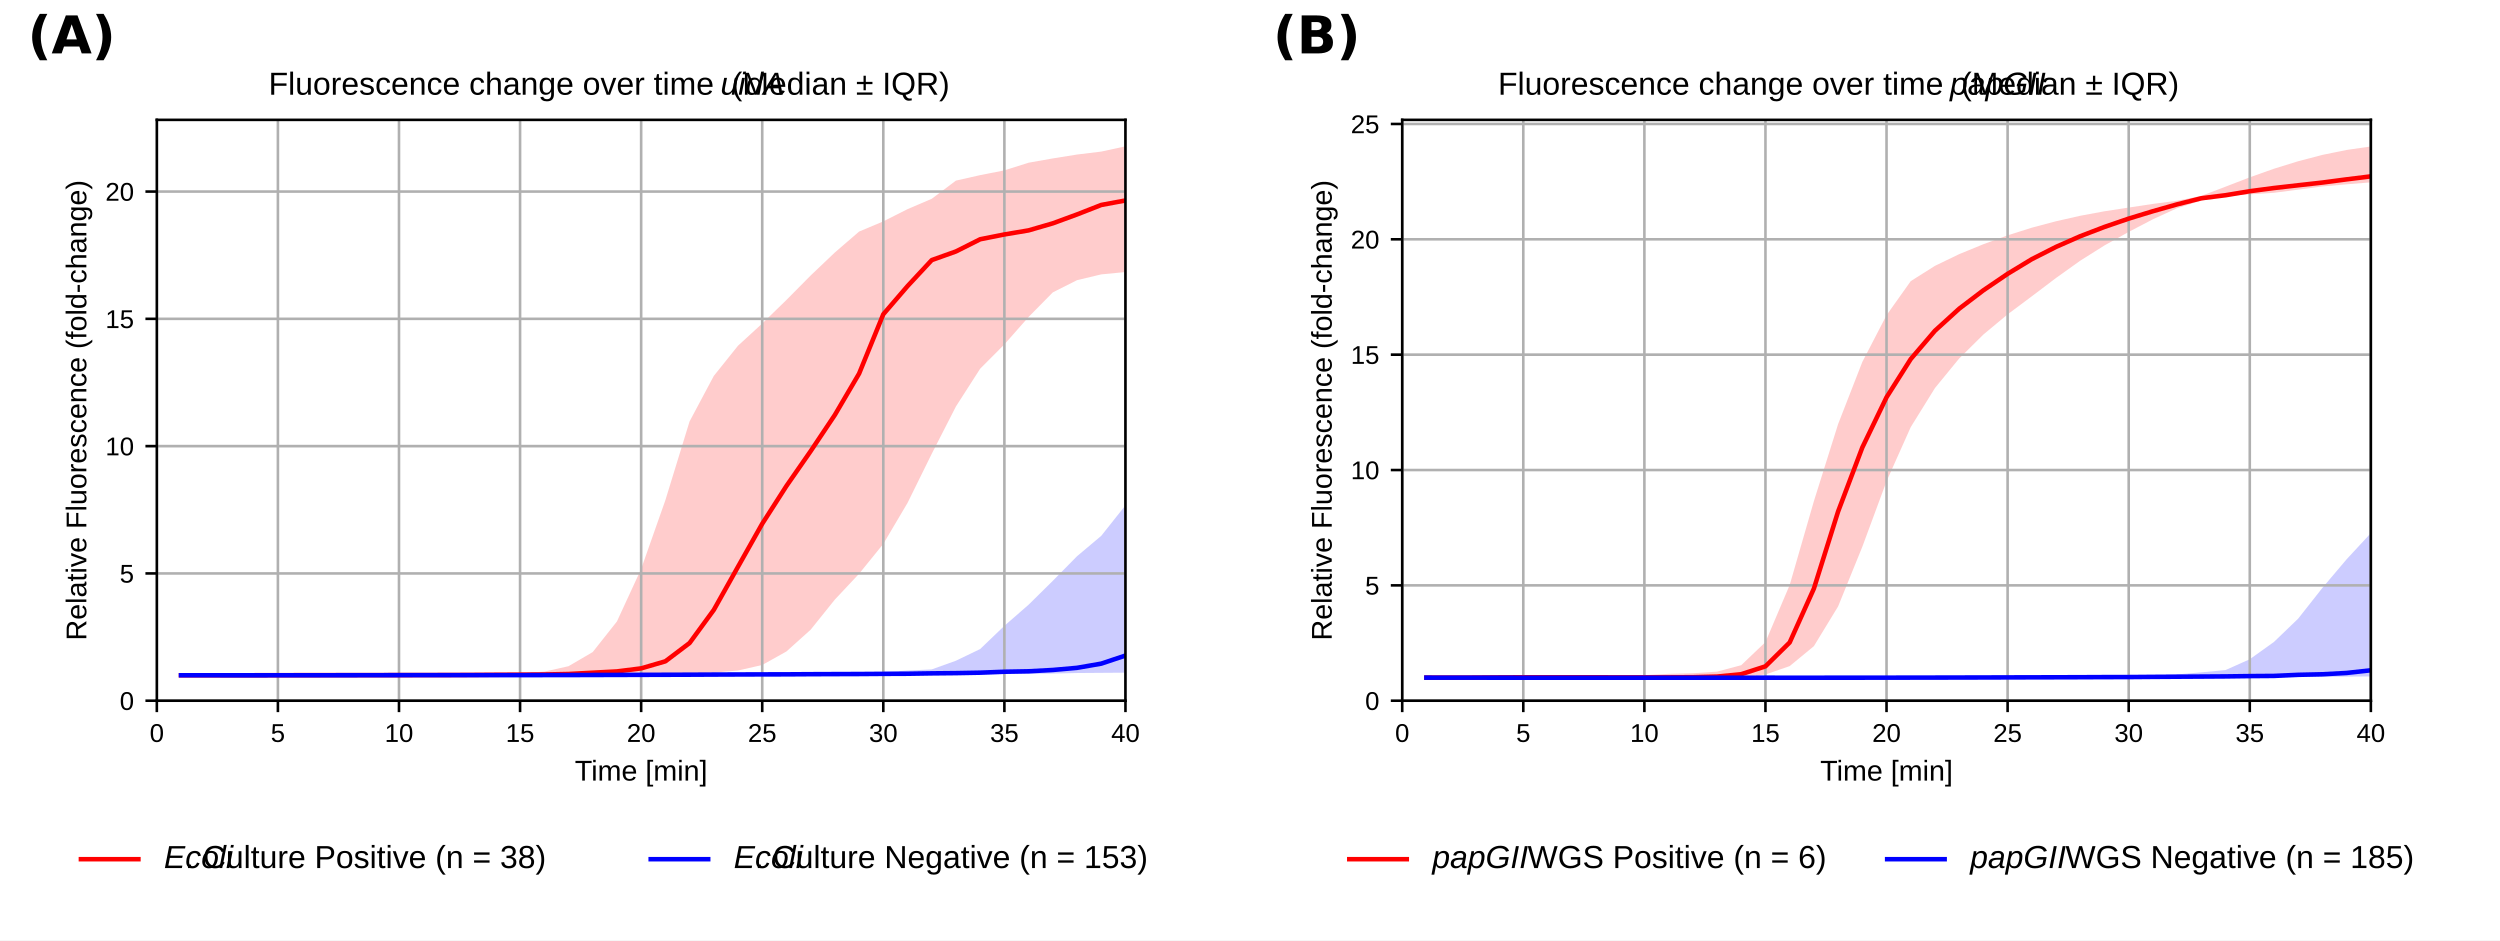
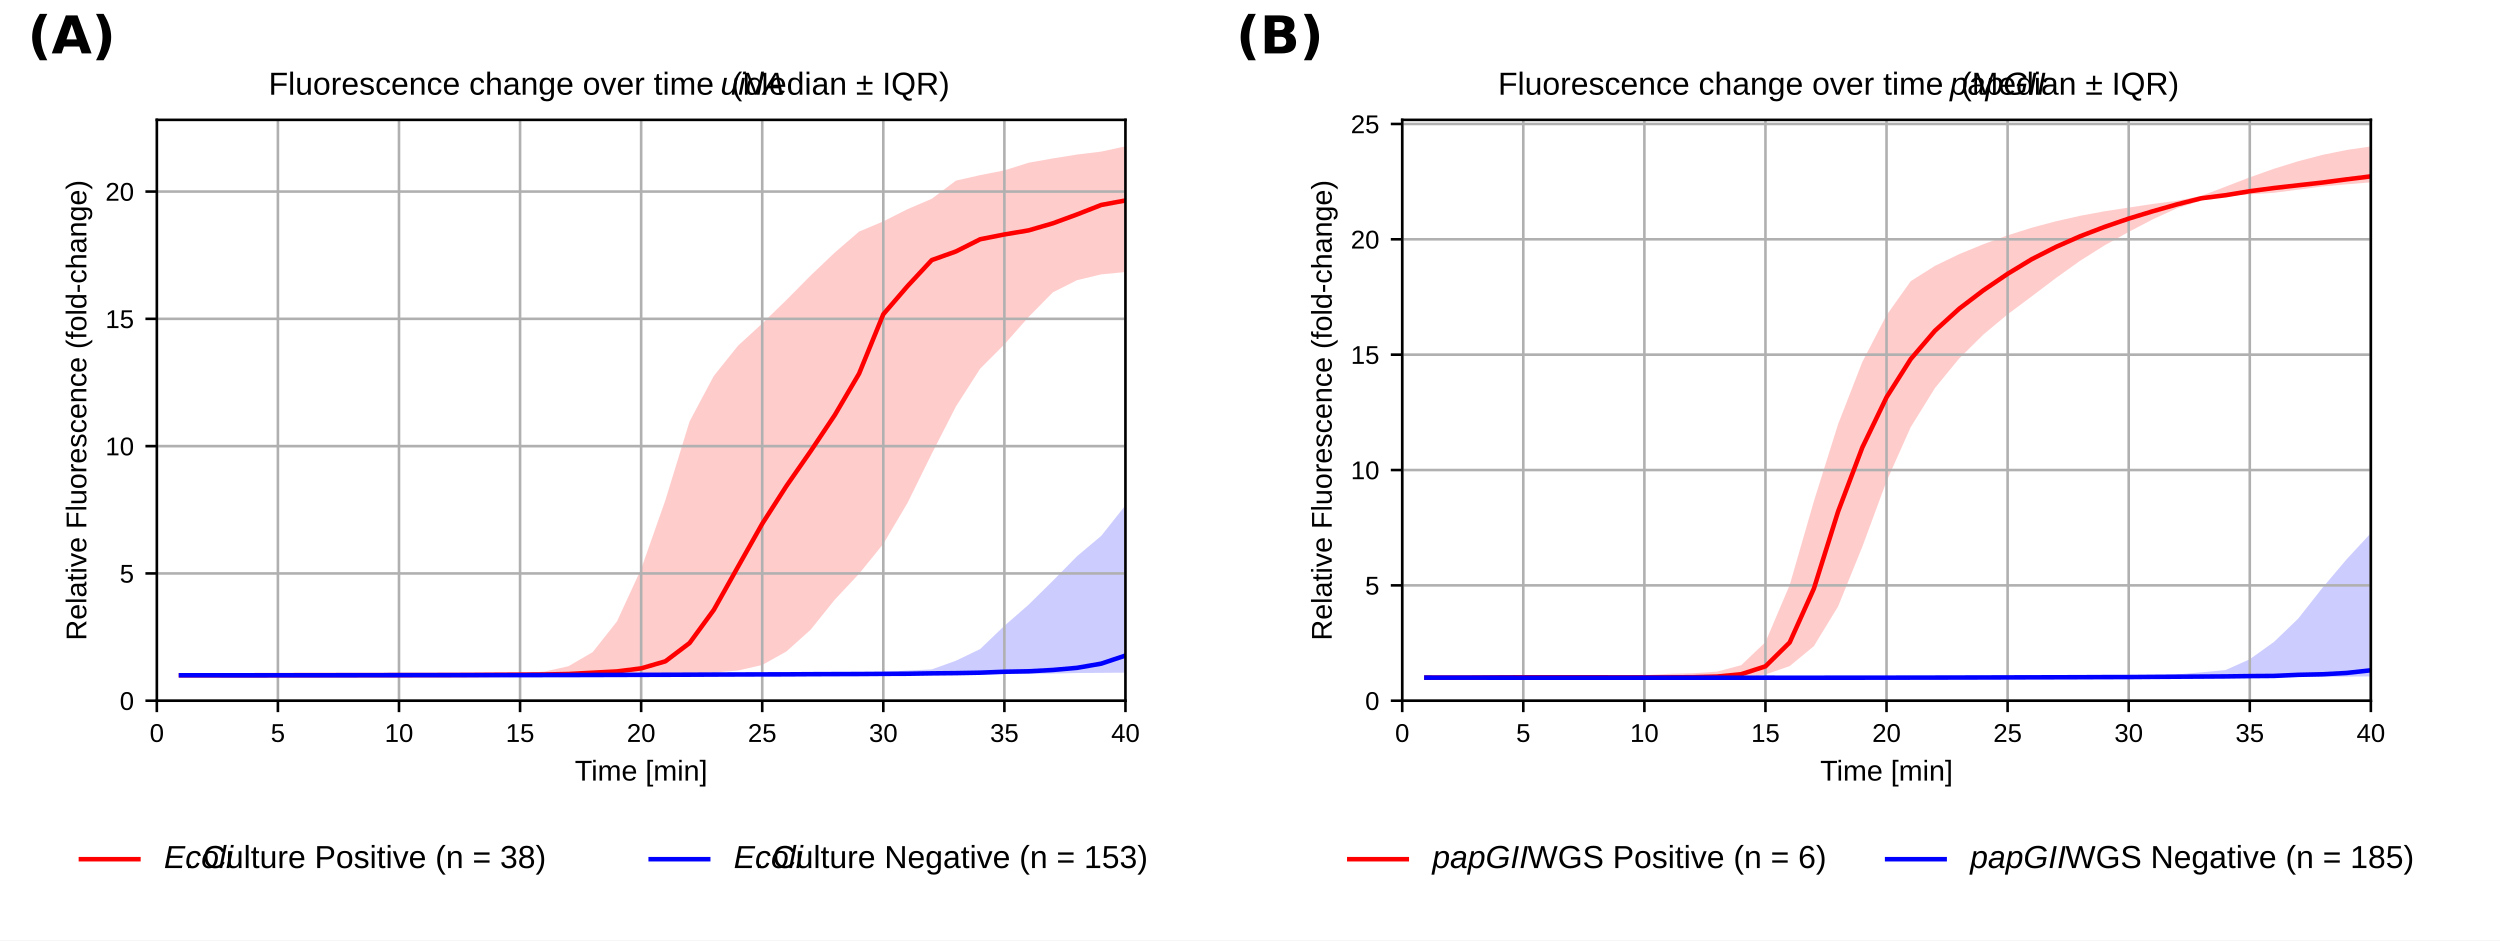
<svg xmlns="http://www.w3.org/2000/svg" xmlns:xlink="http://www.w3.org/1999/xlink" width="767.52pt" height="288.72pt" viewBox="0 0 767.52 288.72" version="1.1">
  <defs>
    <style type="text/css">*{stroke-linejoin: round; stroke-linecap: butt}</style>
  </defs>
  <g id="figure_1">
    <g id="patch_1">
      <path d="M 0 288.72  L 767.52 288.72  L 767.52 0  L 0 0  z " style="fill: #ffffff" />
    </g>
    <g id="axes_1">
      <g id="patch_2">
        <path d="M 48.147 215.125  L 345.526 215.125  L 345.526 36.798  L 48.147 36.798  z " style="fill: #ffffff" />
      </g>
      <g id="PolyCollection_1">
        <defs>
          <path id="m6e103a8ec8" d="M 55.581 -81.411  L 55.581 -81.411  L 63.016 -81.405  L 70.45 -81.391  L 77.885 -81.387  L 85.319 -81.385  L 92.754 -81.382  L 100.188 -81.364  L 107.623 -81.356  L 115.057 -81.352  L 122.492 -81.351  L 129.926 -81.35  L 137.361 -81.362  L 144.795 -81.37  L 152.23 -81.365  L 159.664 -81.387  L 167.098 -81.477  L 174.533 -81.604  L 181.967 -81.632  L 189.402 -81.673  L 196.836 -81.77  L 204.271 -81.827  L 211.705 -81.906  L 219.14 -82.217  L 226.574 -82.875  L 234.009 -84.563  L 241.443 -88.717  L 248.878 -95.402  L 256.312 -104.656  L 263.746 -112.572  L 271.181 -121.745  L 278.615 -134.313  L 286.05 -149.399  L 293.484 -163.94  L 300.919 -175.526  L 308.353 -182.987  L 315.788 -191.416  L 323.222 -198.96  L 330.657 -202.707  L 338.091 -204.482  L 345.526 -205.2  L 345.526 -243.797  L 345.526 -243.797  L 338.091 -242.183  L 330.657 -241.278  L 323.222 -240.085  L 315.788 -238.768  L 308.353 -236.42  L 300.919 -234.954  L 293.484 -233.275  L 286.05 -227.691  L 278.615 -224.507  L 271.181 -220.758  L 263.746 -217.626  L 256.312 -211.214  L 248.878 -204.143  L 241.443 -196.633  L 234.009 -189.405  L 226.574 -182.587  L 219.14 -173.305  L 211.705 -159.336  L 204.271 -135.144  L 196.836 -114.042  L 189.402 -97.927  L 181.967 -88.53  L 174.533 -84.188  L 167.098 -82.529  L 159.664 -81.98  L 152.23 -81.771  L 144.795 -81.684  L 137.361 -81.66  L 129.926 -81.647  L 122.492 -81.655  L 115.057 -81.666  L 107.623 -81.623  L 100.188 -81.605  L 92.754 -81.564  L 85.319 -81.495  L 77.885 -81.47  L 70.45 -81.442  L 63.016 -81.417  L 55.581 -81.411  z " />
        </defs>
        <g clip-path="url(#p5bd1fe45ac)">
          <use xlink:href="#m6e103a8ec8" x="0" y="288.72" style="fill: #ff0000; fill-opacity: 0.2" />
        </g>
      </g>
      <g id="PolyCollection_2">
        <defs>
          <path id="m3a49722239" d="M 55.581 -81.411  L 55.581 -81.411  L 63.016 -81.4  L 70.45 -81.379  L 77.885 -81.367  L 85.319 -81.362  L 92.754 -81.351  L 100.188 -81.336  L 107.623 -81.327  L 115.057 -81.312  L 122.492 -81.31  L 129.926 -81.308  L 137.361 -81.296  L 144.795 -81.295  L 152.23 -81.297  L 159.664 -81.298  L 167.098 -81.314  L 174.533 -81.33  L 181.967 -81.328  L 189.402 -81.321  L 196.836 -81.335  L 204.271 -81.353  L 211.705 -81.37  L 219.14 -81.392  L 226.574 -81.406  L 234.009 -81.426  L 241.443 -81.44  L 248.878 -81.454  L 256.312 -81.467  L 263.746 -81.495  L 271.181 -81.536  L 278.615 -81.564  L 286.05 -81.586  L 293.484 -81.665  L 300.919 -81.721  L 308.353 -81.812  L 315.788 -81.855  L 323.222 -81.933  L 330.657 -82.094  L 338.091 -82.15  L 345.526 -82.203  L 345.526 -133.576  L 345.526 -133.576  L 338.091 -124.215  L 330.657 -117.959  L 323.222 -110.405  L 315.788 -103.07  L 308.353 -96.591  L 300.919 -89.465  L 293.484 -85.879  L 286.05 -83.211  L 278.615 -82.849  L 271.181 -82.371  L 263.746 -82.333  L 256.312 -82.183  L 248.878 -82.141  L 241.443 -82.047  L 234.009 -81.99  L 226.574 -81.91  L 219.14 -81.853  L 211.705 -81.812  L 204.271 -81.784  L 196.836 -81.769  L 189.402 -81.734  L 181.967 -81.71  L 174.533 -81.692  L 167.098 -81.66  L 159.664 -81.64  L 152.23 -81.628  L 144.795 -81.606  L 137.361 -81.585  L 129.926 -81.558  L 122.492 -81.534  L 115.057 -81.526  L 107.623 -81.516  L 100.188 -81.5  L 92.754 -81.487  L 85.319 -81.469  L 77.885 -81.455  L 70.45 -81.433  L 63.016 -81.414  L 55.581 -81.411  z " />
        </defs>
        <g clip-path="url(#p5bd1fe45ac)">
          <use xlink:href="#m3a49722239" x="0" y="288.72" style="fill: #0000ff; fill-opacity: 0.2" />
        </g>
      </g>
      <g id="matplotlib.axis_1">
        <g id="xtick_1">
          <g id="line2d_1">
            <path d="M 48.147 215.125  L 48.147 36.798  " clip-path="url(#p5bd1fe45ac)" style="fill: none; stroke: #b0b0b0; stroke-width: 0.8; stroke-linecap: square" />
          </g>
          <g id="line2d_2">
            <defs>
              <path id="mbcb985c2d0" d="M 0 0  L 0 3.5  " style="stroke: #000000; stroke-width: 0.8" />
            </defs>
            <g>
              <use xlink:href="#mbcb985c2d0" x="48.147" y="215.125" style="stroke: #000000; stroke-width: 0.8" />
            </g>
          </g>
          <g id="text_1">
            <text style="font: 7.9px 'Arial', 'Helvetica', 'DejaVu Sans', sans-serif; text-anchor: middle" x="48.147" y="227.779" transform="rotate(-0 48.14701 227.7794)">0</text>
          </g>
        </g>
        <g id="xtick_2">
          <g id="line2d_3">
            <path d="M 85.319 215.125  L 85.319 36.798  " clip-path="url(#p5bd1fe45ac)" style="fill: none; stroke: #b0b0b0; stroke-width: 0.8; stroke-linecap: square" />
          </g>
          <g id="line2d_4">
            <g>
              <use xlink:href="#mbcb985c2d0" x="85.319" y="215.125" style="stroke: #000000; stroke-width: 0.8" />
            </g>
          </g>
          <g id="text_2">
            <text style="font: 7.9px 'Arial', 'Helvetica', 'DejaVu Sans', sans-serif; text-anchor: middle" x="85.319" y="227.779" transform="rotate(-0 85.31934 227.7794)">5</text>
          </g>
        </g>
        <g id="xtick_3">
          <g id="line2d_5">
            <path d="M 122.492 215.125  L 122.492 36.798  " clip-path="url(#p5bd1fe45ac)" style="fill: none; stroke: #b0b0b0; stroke-width: 0.8; stroke-linecap: square" />
          </g>
          <g id="line2d_6">
            <g>
              <use xlink:href="#mbcb985c2d0" x="122.492" y="215.125" style="stroke: #000000; stroke-width: 0.8" />
            </g>
          </g>
          <g id="text_3">
            <text style="font: 7.9px 'Arial', 'Helvetica', 'DejaVu Sans', sans-serif; text-anchor: middle" x="122.492" y="227.779" transform="rotate(-0 122.4917 227.7794)">10</text>
          </g>
        </g>
        <g id="xtick_4">
          <g id="line2d_7">
            <path d="M 159.664 215.125  L 159.664 36.798  " clip-path="url(#p5bd1fe45ac)" style="fill: none; stroke: #b0b0b0; stroke-width: 0.8; stroke-linecap: square" />
          </g>
          <g id="line2d_8">
            <g>
              <use xlink:href="#mbcb985c2d0" x="159.664" y="215.125" style="stroke: #000000; stroke-width: 0.8" />
            </g>
          </g>
          <g id="text_4">
            <text style="font: 7.9px 'Arial', 'Helvetica', 'DejaVu Sans', sans-serif; text-anchor: middle" x="159.664" y="227.779" transform="rotate(-0 159.664 227.7794)">15</text>
          </g>
        </g>
        <g id="xtick_5">
          <g id="line2d_9">
            <path d="M 196.836 215.125  L 196.836 36.798  " clip-path="url(#p5bd1fe45ac)" style="fill: none; stroke: #b0b0b0; stroke-width: 0.8; stroke-linecap: square" />
          </g>
          <g id="line2d_10">
            <g>
              <use xlink:href="#mbcb985c2d0" x="196.836" y="215.125" style="stroke: #000000; stroke-width: 0.8" />
            </g>
          </g>
          <g id="text_5">
            <text style="font: 7.9px 'Arial', 'Helvetica', 'DejaVu Sans', sans-serif; text-anchor: middle" x="196.836" y="227.779" transform="rotate(-0 196.8363 227.7794)">20</text>
          </g>
        </g>
        <g id="xtick_6">
          <g id="line2d_11">
            <path d="M 234.009 215.125  L 234.009 36.798  " clip-path="url(#p5bd1fe45ac)" style="fill: none; stroke: #b0b0b0; stroke-width: 0.8; stroke-linecap: square" />
          </g>
          <g id="line2d_12">
            <g>
              <use xlink:href="#mbcb985c2d0" x="234.009" y="215.125" style="stroke: #000000; stroke-width: 0.8" />
            </g>
          </g>
          <g id="text_6">
            <text style="font: 7.9px 'Arial', 'Helvetica', 'DejaVu Sans', sans-serif; text-anchor: middle" x="234.009" y="227.779" transform="rotate(-0 234.0086 227.7794)">25</text>
          </g>
        </g>
        <g id="xtick_7">
          <g id="line2d_13">
            <path d="M 271.181 215.125  L 271.181 36.798  " clip-path="url(#p5bd1fe45ac)" style="fill: none; stroke: #b0b0b0; stroke-width: 0.8; stroke-linecap: square" />
          </g>
          <g id="line2d_14">
            <g>
              <use xlink:href="#mbcb985c2d0" x="271.181" y="215.125" style="stroke: #000000; stroke-width: 0.8" />
            </g>
          </g>
          <g id="text_7">
            <text style="font: 7.9px 'Arial', 'Helvetica', 'DejaVu Sans', sans-serif; text-anchor: middle" x="271.181" y="227.779" transform="rotate(-0 271.181 227.7794)">30</text>
          </g>
        </g>
        <g id="xtick_8">
          <g id="line2d_15">
            <path d="M 308.353 215.125  L 308.353 36.798  " clip-path="url(#p5bd1fe45ac)" style="fill: none; stroke: #b0b0b0; stroke-width: 0.8; stroke-linecap: square" />
          </g>
          <g id="line2d_16">
            <g>
              <use xlink:href="#mbcb985c2d0" x="308.353" y="215.125" style="stroke: #000000; stroke-width: 0.8" />
            </g>
          </g>
          <g id="text_8">
            <text style="font: 7.9px 'Arial', 'Helvetica', 'DejaVu Sans', sans-serif; text-anchor: middle" x="308.353" y="227.779" transform="rotate(-0 308.3533 227.7794)">35</text>
          </g>
        </g>
        <g id="xtick_9">
          <g id="line2d_17">
            <path d="M 345.526 215.125  L 345.526 36.798  " clip-path="url(#p5bd1fe45ac)" style="fill: none; stroke: #b0b0b0; stroke-width: 0.8; stroke-linecap: square" />
          </g>
          <g id="line2d_18">
            <g>
              <use xlink:href="#mbcb985c2d0" x="345.526" y="215.125" style="stroke: #000000; stroke-width: 0.8" />
            </g>
          </g>
          <g id="text_9">
            <text style="font: 7.9px 'Arial', 'Helvetica', 'DejaVu Sans', sans-serif; text-anchor: middle" x="345.526" y="227.779" transform="rotate(-0 345.5256 227.7794)">40</text>
          </g>
        </g>
        <g id="text_10">
          <text style="font: 8.8px 'Arial', 'Helvetica', 'DejaVu Sans', sans-serif; text-anchor: middle" x="196.836" y="239.648" transform="rotate(-0 196.8363 239.6484)">Time [min]</text>
        </g>
      </g>
      <g id="matplotlib.axis_2">
        <g id="ytick_1">
          <g id="line2d_19">
            <path d="M 48.147 215.125  L 345.526 215.125  " clip-path="url(#p5bd1fe45ac)" style="fill: none; stroke: #b0b0b0; stroke-width: 0.8; stroke-linecap: square" />
          </g>
          <g id="line2d_20">
            <defs>
              <path id="m437edafc60" d="M 0 0  L -3.5 0  " style="stroke: #000000; stroke-width: 0.8" />
            </defs>
            <g>
              <use xlink:href="#m437edafc60" x="48.147" y="215.125" style="stroke: #000000; stroke-width: 0.8" />
            </g>
          </g>
          <g id="text_11">
            <text style="font: 7.9px 'Arial', 'Helvetica', 'DejaVu Sans', sans-serif; text-anchor: end" x="41.147" y="217.952" transform="rotate(-0 41.14701 217.952)">0</text>
          </g>
        </g>
        <g id="ytick_2">
          <g id="line2d_21">
            <path d="M 48.147 176.045  L 345.526 176.045  " clip-path="url(#p5bd1fe45ac)" style="fill: none; stroke: #b0b0b0; stroke-width: 0.8; stroke-linecap: square" />
          </g>
          <g id="line2d_22">
            <g>
              <use xlink:href="#m437edafc60" x="48.147" y="176.045" style="stroke: #000000; stroke-width: 0.8" />
            </g>
          </g>
          <g id="text_12">
            <text style="font: 7.9px 'Arial', 'Helvetica', 'DejaVu Sans', sans-serif; text-anchor: end" x="41.147" y="178.873" transform="rotate(-0 41.14701 178.8725)">5</text>
          </g>
        </g>
        <g id="ytick_3">
          <g id="line2d_23">
            <path d="M 48.147 136.966  L 345.526 136.966  " clip-path="url(#p5bd1fe45ac)" style="fill: none; stroke: #b0b0b0; stroke-width: 0.8; stroke-linecap: square" />
          </g>
          <g id="line2d_24">
            <g>
              <use xlink:href="#m437edafc60" x="48.147" y="136.966" style="stroke: #000000; stroke-width: 0.8" />
            </g>
          </g>
          <g id="text_13">
            <text style="font: 7.9px 'Arial', 'Helvetica', 'DejaVu Sans', sans-serif; text-anchor: end" x="41.147" y="139.793" transform="rotate(-0 41.14701 139.793)">10</text>
          </g>
        </g>
        <g id="ytick_4">
          <g id="line2d_25">
            <path d="M 48.147 97.886  L 345.526 97.886  " clip-path="url(#p5bd1fe45ac)" style="fill: none; stroke: #b0b0b0; stroke-width: 0.8; stroke-linecap: square" />
          </g>
          <g id="line2d_26">
            <g>
              <use xlink:href="#m437edafc60" x="48.147" y="97.886" style="stroke: #000000; stroke-width: 0.8" />
            </g>
          </g>
          <g id="text_14">
            <text style="font: 7.9px 'Arial', 'Helvetica', 'DejaVu Sans', sans-serif; text-anchor: end" x="41.147" y="100.713" transform="rotate(-0 41.14701 100.7135)">15</text>
          </g>
        </g>
        <g id="ytick_5">
          <g id="line2d_27">
            <path d="M 48.147 58.807  L 345.526 58.807  " clip-path="url(#p5bd1fe45ac)" style="fill: none; stroke: #b0b0b0; stroke-width: 0.8; stroke-linecap: square" />
          </g>
          <g id="line2d_28">
            <g>
              <use xlink:href="#m437edafc60" x="48.147" y="58.807" style="stroke: #000000; stroke-width: 0.8" />
            </g>
          </g>
          <g id="text_15">
            <text style="font: 7.9px 'Arial', 'Helvetica', 'DejaVu Sans', sans-serif; text-anchor: end" x="41.147" y="61.634" transform="rotate(-0 41.14701 61.63396)">20</text>
          </g>
        </g>
        <g id="text_16">
          <text style="font: 8.8px 'Arial', 'Helvetica', 'DejaVu Sans', sans-serif; text-anchor: middle" x="26.509" y="125.961" transform="rotate(-90 26.5086 125.9612)">Relative Fluorescence (fold-change)</text>
        </g>
      </g>
      <g id="line2d_29">
        <path d="M 55.581 207.309  L 63.016 207.308  L 70.45 207.309  L 77.885 207.307  L 85.319 207.289  L 92.754 207.284  L 100.188 207.275  L 107.623 207.269  L 115.057 207.268  L 122.492 207.264  L 129.926 207.251  L 137.361 207.241  L 144.795 207.21  L 152.23 207.16  L 159.664 207.124  L 167.098 207.073  L 174.533 206.925  L 181.967 206.526  L 189.402 206.132  L 196.836 205.195  L 204.271 203.031  L 211.705 197.411  L 219.14 187.246  L 226.574 173.993  L 234.009 160.792  L 241.443 149.199  L 248.878 138.503  L 256.312 127.379  L 263.746 114.705  L 271.181 96.48  L 278.615 87.843  L 286.05 79.852  L 293.484 77.195  L 300.919 73.457  L 308.353 71.98  L 315.788 70.728  L 323.222 68.565  L 330.657 65.834  L 338.091 62.924  L 345.526 61.541  " clip-path="url(#p5bd1fe45ac)" style="fill: none; stroke: #ff0000; stroke-width: 1.4; stroke-linecap: square" />
      </g>
      <g id="line2d_30">
        <path d="M 55.581 207.309  L 63.016 207.314  L 70.45 207.32  L 77.885 207.322  L 85.319 207.315  L 92.754 207.312  L 100.188 207.311  L 107.623 207.3  L 115.057 207.291  L 122.492 207.277  L 129.926 207.274  L 137.361 207.271  L 144.795 207.275  L 152.23 207.275  L 159.664 207.27  L 167.098 207.255  L 174.533 207.247  L 181.967 207.225  L 189.402 207.205  L 196.836 207.182  L 204.271 207.16  L 211.705 207.136  L 219.14 207.099  L 226.574 207.068  L 234.009 207.045  L 241.443 207.028  L 248.878 206.982  L 256.312 206.955  L 263.746 206.929  L 271.181 206.878  L 278.615 206.845  L 286.05 206.727  L 293.484 206.653  L 300.919 206.517  L 308.353 206.231  L 315.788 206.092  L 323.222 205.687  L 330.657 205.028  L 338.091 203.741  L 345.526 201.257  " clip-path="url(#p5bd1fe45ac)" style="fill: none; stroke: #0000ff; stroke-width: 1.4; stroke-linecap: square" />
      </g>
      <g id="patch_3">
        <path d="M 48.147 215.125  L 48.147 36.798  " style="fill: none; stroke: #000000; stroke-width: 0.8; stroke-linejoin: miter; stroke-linecap: square" />
      </g>
      <g id="patch_4">
        <path d="M 345.526 215.125  L 345.526 36.798  " style="fill: none; stroke: #000000; stroke-width: 0.8; stroke-linejoin: miter; stroke-linecap: square" />
      </g>
      <g id="patch_5">
        <path d="M 48.147 215.125  L 345.526 215.125  " style="fill: none; stroke: #000000; stroke-width: 0.8; stroke-linejoin: miter; stroke-linecap: square" />
      </g>
      <g id="patch_6">
        <path d="M 48.147 36.798  L 345.526 36.798  " style="fill: none; stroke: #000000; stroke-width: 0.8; stroke-linejoin: miter; stroke-linecap: square" />
      </g>
      <g id="text_17">
        <g transform="translate(82.47031 29.79765)">
          <text>
            <tspan style="font: 9.8px 'Arial'" x="0 5.956 8.122 13.544 18.967 22.214 27.636 32.511 37.386 42.809 48.231 53.106 58.529 61.237 66.112 71.535 76.957 82.38 87.802 93.225 95.934 101.356 106.231 111.654 114.901 117.609 120.318 122.484 130.606 136.029 158.252 160.961 164.208 172.329 177.752 183.174 185.34 190.763 196.185 198.894 204.245 206.954 209.663 217.247 224.288" y="-0.719">Fluorescence change over time  (Median ± IQR)</tspan>
            <tspan style="font: italic 9.8px 'Arial'" x="138.738 144.16 146.326 151.749" y="-0.719">uidA</tspan>
          </text>
        </g>
      </g>
      <g id="legend_1">
        <g id="line2d_31">
          <path d="M 24.846 263.784  L 33.666 263.784  L 42.486 263.784  " style="fill: none; stroke: #ff0000; stroke-width: 1.4; stroke-linecap: square" />
        </g>
        <g id="text_18">
          <g transform="translate(50.32631 267.2139)">
            <text>
              <tspan style="font: italic 9.8px 'Arial'" x="0 10.836 15.711 21.134 23.3" y="-0.719">Ecoli</tspan>
              <tspan style="font: 9.8px 'Arial'" x="6.503 25.466 28.175 35.216 40.639 42.805 45.514 50.936 54.183 59.605 62.314 68.817 74.24 79.115 81.281 83.99 86.156 91.031 96.454 99.162 102.409 107.832 110.541 116.234 118.943 124.366 129.788" y="-0.719">. Culture Positive (n = 38)</tspan>
            </text>
          </g>
        </g>
        <g id="line2d_32">
          <path d="M 199.776 263.784  L 208.596 263.784  L 217.416 263.784  " style="fill: none; stroke: #0000ff; stroke-width: 1.4; stroke-linecap: square" />
        </g>
        <g id="text_19">
          <g transform="translate(225.2563 267.2139)">
            <text>
              <tspan style="font: italic 9.8px 'Arial'" x="0 10.836 15.711 21.134 23.3" y="-0.719">Ecoli</tspan>
              <tspan style="font: 9.8px 'Arial'" x="6.503 25.466 28.175 35.216 40.639 42.805 45.514 50.936 54.183 59.605 62.314 69.355 74.778 80.2 85.623 88.332 90.498 95.373 100.795 103.504 106.751 112.174 114.882 120.576 123.285 128.708 134.13 139.553" y="-0.719">. Culture Negative (n = 153)</tspan>
            </text>
          </g>
        </g>
      </g>
    </g>
    <g id="axes_2">
      <g id="patch_7">
        <path d="M 430.491 215.125  L 727.87 215.125  L 727.87 36.798  L 430.491 36.798  z " style="fill: #ffffff" />
      </g>
      <g id="PolyCollection_3">
        <defs>
          <path id="m755a80f006" d="M 437.925 -80.678  L 437.925 -80.678  L 445.36 -80.675  L 452.794 -80.662  L 460.229 -80.648  L 467.663 -80.643  L 475.098 -80.634  L 482.532 -80.624  L 489.967 -80.613  L 497.401 -80.596  L 504.836 -80.585  L 512.27 -80.582  L 519.705 -80.592  L 527.139 -80.662  L 534.573 -80.75  L 542.008 -81.648  L 549.442 -84.219  L 556.877 -90.342  L 564.311 -102.542  L 571.746 -120.853  L 579.18 -140.961  L 586.615 -157.601  L 594.049 -169.588  L 601.484 -178.666  L 608.918 -186.017  L 616.353 -192.209  L 623.787 -197.759  L 631.221 -203.383  L 638.656 -208.688  L 646.09 -213.375  L 653.525 -217.521  L 660.959 -221.401  L 668.394 -224.81  L 675.828 -227.156  L 683.263 -228.499  L 690.697 -229.054  L 698.132 -229.533  L 705.566 -230.496  L 713.001 -231.478  L 720.435 -232.134  L 727.87 -232.733  L 727.87 -243.759  L 727.87 -243.759  L 720.435 -242.686  L 713.001 -241.17  L 705.566 -239.222  L 698.132 -236.921  L 690.697 -234.286  L 683.263 -231.413  L 675.828 -228.587  L 668.394 -227.094  L 660.959 -226.123  L 653.525 -224.993  L 646.09 -223.857  L 638.656 -222.48  L 631.221 -220.794  L 623.787 -218.821  L 616.353 -216.466  L 608.918 -213.746  L 601.484 -210.699  L 594.049 -207.104  L 586.615 -202.412  L 579.18 -191.945  L 571.746 -177.592  L 564.311 -158.509  L 556.877 -134.843  L 549.442 -109.098  L 542.008 -91.599  L 534.573 -84.502  L 527.139 -82.52  L 519.705 -82.041  L 512.27 -81.848  L 504.836 -81.449  L 497.401 -81.005  L 489.967 -80.903  L 482.532 -80.898  L 475.098 -80.911  L 467.663 -80.922  L 460.229 -80.923  L 452.794 -80.887  L 445.36 -80.755  L 437.925 -80.678  z " />
        </defs>
        <g clip-path="url(#p9b55f98888)">
          <use xlink:href="#m755a80f006" x="0" y="288.72" style="fill: #ff0000; fill-opacity: 0.2" />
        </g>
      </g>
      <g id="PolyCollection_4">
        <defs>
          <path id="mf68063f3f8" d="M 437.925 -80.678  L 437.925 -80.678  L 445.36 -80.663  L 452.794 -80.639  L 460.229 -80.613  L 467.663 -80.604  L 475.098 -80.587  L 482.532 -80.57  L 489.967 -80.556  L 497.401 -80.541  L 504.836 -80.534  L 512.27 -80.523  L 519.705 -80.509  L 527.139 -80.506  L 534.573 -80.507  L 542.008 -80.505  L 549.442 -80.498  L 556.877 -80.51  L 564.311 -80.508  L 571.746 -80.503  L 579.18 -80.514  L 586.615 -80.541  L 594.049 -80.546  L 601.484 -80.544  L 608.918 -80.554  L 616.353 -80.557  L 623.787 -80.573  L 631.221 -80.596  L 638.656 -80.604  L 646.09 -80.613  L 653.525 -80.654  L 660.959 -80.674  L 668.394 -80.708  L 675.828 -80.739  L 683.263 -80.776  L 690.697 -80.806  L 698.132 -80.853  L 705.566 -80.886  L 713.001 -80.932  L 720.435 -80.994  L 727.87 -81.049  L 727.87 -125.043  L 727.87 -125.043  L 720.435 -117.022  L 713.001 -108.24  L 705.566 -98.804  L 698.132 -91.648  L 690.697 -86.33  L 683.263 -83.012  L 675.828 -82.301  L 668.394 -81.683  L 660.959 -81.309  L 653.525 -81.169  L 646.09 -81.081  L 638.656 -81.009  L 631.221 -80.95  L 623.787 -80.919  L 616.353 -80.885  L 608.918 -80.862  L 601.484 -80.842  L 594.049 -80.831  L 586.615 -80.82  L 579.18 -80.806  L 571.746 -80.803  L 564.311 -80.798  L 556.877 -80.793  L 549.442 -80.785  L 542.008 -80.779  L 534.573 -80.77  L 527.139 -80.762  L 519.705 -80.755  L 512.27 -80.749  L 504.836 -80.744  L 497.401 -80.738  L 489.967 -80.734  L 482.532 -80.727  L 475.098 -80.717  L 467.663 -80.704  L 460.229 -80.698  L 452.794 -80.688  L 445.36 -80.68  L 437.925 -80.678  z " />
        </defs>
        <g clip-path="url(#p9b55f98888)">
          <use xlink:href="#mf68063f3f8" x="0" y="288.72" style="fill: #0000ff; fill-opacity: 0.2" />
        </g>
      </g>
      <g id="matplotlib.axis_3">
        <g id="xtick_10">
          <g id="line2d_33">
            <path d="M 430.491 215.125  L 430.491 36.798  " clip-path="url(#p9b55f98888)" style="fill: none; stroke: #b0b0b0; stroke-width: 0.8; stroke-linecap: square" />
          </g>
          <g id="line2d_34">
            <g>
              <use xlink:href="#mbcb985c2d0" x="430.491" y="215.125" style="stroke: #000000; stroke-width: 0.8" />
            </g>
          </g>
          <g id="text_20">
            <text style="font: 7.9px 'Arial', 'Helvetica', 'DejaVu Sans', sans-serif; text-anchor: middle" x="430.491" y="227.779" transform="rotate(-0 430.4909 227.7794)">0</text>
          </g>
        </g>
        <g id="xtick_11">
          <g id="line2d_35">
            <path d="M 467.663 215.125  L 467.663 36.798  " clip-path="url(#p9b55f98888)" style="fill: none; stroke: #b0b0b0; stroke-width: 0.8; stroke-linecap: square" />
          </g>
          <g id="line2d_36">
            <g>
              <use xlink:href="#mbcb985c2d0" x="467.663" y="215.125" style="stroke: #000000; stroke-width: 0.8" />
            </g>
          </g>
          <g id="text_21">
            <text style="font: 7.9px 'Arial', 'Helvetica', 'DejaVu Sans', sans-serif; text-anchor: middle" x="467.663" y="227.779" transform="rotate(-0 467.6632 227.7794)">5</text>
          </g>
        </g>
        <g id="xtick_12">
          <g id="line2d_37">
            <path d="M 504.836 215.125  L 504.836 36.798  " clip-path="url(#p9b55f98888)" style="fill: none; stroke: #b0b0b0; stroke-width: 0.8; stroke-linecap: square" />
          </g>
          <g id="line2d_38">
            <g>
              <use xlink:href="#mbcb985c2d0" x="504.836" y="215.125" style="stroke: #000000; stroke-width: 0.8" />
            </g>
          </g>
          <g id="text_22">
            <text style="font: 7.9px 'Arial', 'Helvetica', 'DejaVu Sans', sans-serif; text-anchor: middle" x="504.836" y="227.779" transform="rotate(-0 504.8356 227.7794)">10</text>
          </g>
        </g>
        <g id="xtick_13">
          <g id="line2d_39">
            <path d="M 542.008 215.125  L 542.008 36.798  " clip-path="url(#p9b55f98888)" style="fill: none; stroke: #b0b0b0; stroke-width: 0.8; stroke-linecap: square" />
          </g>
          <g id="line2d_40">
            <g>
              <use xlink:href="#mbcb985c2d0" x="542.008" y="215.125" style="stroke: #000000; stroke-width: 0.8" />
            </g>
          </g>
          <g id="text_23">
            <text style="font: 7.9px 'Arial', 'Helvetica', 'DejaVu Sans', sans-serif; text-anchor: middle" x="542.008" y="227.779" transform="rotate(-0 542.0079 227.7794)">15</text>
          </g>
        </g>
        <g id="xtick_14">
          <g id="line2d_41">
            <path d="M 579.18 215.125  L 579.18 36.798  " clip-path="url(#p9b55f98888)" style="fill: none; stroke: #b0b0b0; stroke-width: 0.8; stroke-linecap: square" />
          </g>
          <g id="line2d_42">
            <g>
              <use xlink:href="#mbcb985c2d0" x="579.18" y="215.125" style="stroke: #000000; stroke-width: 0.8" />
            </g>
          </g>
          <g id="text_24">
            <text style="font: 7.9px 'Arial', 'Helvetica', 'DejaVu Sans', sans-serif; text-anchor: middle" x="579.18" y="227.779" transform="rotate(-0 579.1802 227.7794)">20</text>
          </g>
        </g>
        <g id="xtick_15">
          <g id="line2d_43">
            <path d="M 616.353 215.125  L 616.353 36.798  " clip-path="url(#p9b55f98888)" style="fill: none; stroke: #b0b0b0; stroke-width: 0.8; stroke-linecap: square" />
          </g>
          <g id="line2d_44">
            <g>
              <use xlink:href="#mbcb985c2d0" x="616.353" y="215.125" style="stroke: #000000; stroke-width: 0.8" />
            </g>
          </g>
          <g id="text_25">
            <text style="font: 7.9px 'Arial', 'Helvetica', 'DejaVu Sans', sans-serif; text-anchor: middle" x="616.353" y="227.779" transform="rotate(-0 616.3525 227.7794)">25</text>
          </g>
        </g>
        <g id="xtick_16">
          <g id="line2d_45">
            <path d="M 653.525 215.125  L 653.525 36.798  " clip-path="url(#p9b55f98888)" style="fill: none; stroke: #b0b0b0; stroke-width: 0.8; stroke-linecap: square" />
          </g>
          <g id="line2d_46">
            <g>
              <use xlink:href="#mbcb985c2d0" x="653.525" y="215.125" style="stroke: #000000; stroke-width: 0.8" />
            </g>
          </g>
          <g id="text_26">
            <text style="font: 7.9px 'Arial', 'Helvetica', 'DejaVu Sans', sans-serif; text-anchor: middle" x="653.525" y="227.779" transform="rotate(-0 653.5249 227.7794)">30</text>
          </g>
        </g>
        <g id="xtick_17">
          <g id="line2d_47">
            <path d="M 690.697 215.125  L 690.697 36.798  " clip-path="url(#p9b55f98888)" style="fill: none; stroke: #b0b0b0; stroke-width: 0.8; stroke-linecap: square" />
          </g>
          <g id="line2d_48">
            <g>
              <use xlink:href="#mbcb985c2d0" x="690.697" y="215.125" style="stroke: #000000; stroke-width: 0.8" />
            </g>
          </g>
          <g id="text_27">
            <text style="font: 7.9px 'Arial', 'Helvetica', 'DejaVu Sans', sans-serif; text-anchor: middle" x="690.697" y="227.779" transform="rotate(-0 690.6972 227.7794)">35</text>
          </g>
        </g>
        <g id="xtick_18">
          <g id="line2d_49">
            <path d="M 727.87 215.125  L 727.87 36.798  " clip-path="url(#p9b55f98888)" style="fill: none; stroke: #b0b0b0; stroke-width: 0.8; stroke-linecap: square" />
          </g>
          <g id="line2d_50">
            <g>
              <use xlink:href="#mbcb985c2d0" x="727.87" y="215.125" style="stroke: #000000; stroke-width: 0.8" />
            </g>
          </g>
          <g id="text_28">
            <text style="font: 7.9px 'Arial', 'Helvetica', 'DejaVu Sans', sans-serif; text-anchor: middle" x="727.87" y="227.779" transform="rotate(-0 727.8695 227.7794)">40</text>
          </g>
        </g>
        <g id="text_29">
          <text style="font: 8.8px 'Arial', 'Helvetica', 'DejaVu Sans', sans-serif; text-anchor: middle" x="579.18" y="239.648" transform="rotate(-0 579.1802 239.6484)">Time [min]</text>
        </g>
      </g>
      <g id="matplotlib.axis_4">
        <g id="ytick_6">
          <g id="line2d_51">
            <path d="M 430.491 215.125  L 727.87 215.125  " clip-path="url(#p9b55f98888)" style="fill: none; stroke: #b0b0b0; stroke-width: 0.8; stroke-linecap: square" />
          </g>
          <g id="line2d_52">
            <g>
              <use xlink:href="#m437edafc60" x="430.491" y="215.125" style="stroke: #000000; stroke-width: 0.8" />
            </g>
          </g>
          <g id="text_30">
            <text style="font: 7.9px 'Arial', 'Helvetica', 'DejaVu Sans', sans-serif; text-anchor: end" x="423.491" y="217.952" transform="rotate(-0 423.4909 217.952)">0</text>
          </g>
        </g>
        <g id="ytick_7">
          <g id="line2d_53">
            <path d="M 430.491 179.712  L 727.87 179.712  " clip-path="url(#p9b55f98888)" style="fill: none; stroke: #b0b0b0; stroke-width: 0.8; stroke-linecap: square" />
          </g>
          <g id="line2d_54">
            <g>
              <use xlink:href="#m437edafc60" x="430.491" y="179.712" style="stroke: #000000; stroke-width: 0.8" />
            </g>
          </g>
          <g id="text_31">
            <text style="font: 7.9px 'Arial', 'Helvetica', 'DejaVu Sans', sans-serif; text-anchor: end" x="423.491" y="182.539" transform="rotate(-0 423.4909 182.5392)">5</text>
          </g>
        </g>
        <g id="ytick_8">
          <g id="line2d_55">
            <path d="M 430.491 144.299  L 727.87 144.299  " clip-path="url(#p9b55f98888)" style="fill: none; stroke: #b0b0b0; stroke-width: 0.8; stroke-linecap: square" />
          </g>
          <g id="line2d_56">
            <g>
              <use xlink:href="#m437edafc60" x="430.491" y="144.299" style="stroke: #000000; stroke-width: 0.8" />
            </g>
          </g>
          <g id="text_32">
            <text style="font: 7.9px 'Arial', 'Helvetica', 'DejaVu Sans', sans-serif; text-anchor: end" x="423.491" y="147.126" transform="rotate(-0 423.4909 147.1263)">10</text>
          </g>
        </g>
        <g id="ytick_9">
          <g id="line2d_57">
            <path d="M 430.491 108.886  L 727.87 108.886  " clip-path="url(#p9b55f98888)" style="fill: none; stroke: #b0b0b0; stroke-width: 0.8; stroke-linecap: square" />
          </g>
          <g id="line2d_58">
            <g>
              <use xlink:href="#m437edafc60" x="430.491" y="108.886" style="stroke: #000000; stroke-width: 0.8" />
            </g>
          </g>
          <g id="text_33">
            <text style="font: 7.9px 'Arial', 'Helvetica', 'DejaVu Sans', sans-serif; text-anchor: end" x="423.491" y="111.713" transform="rotate(-0 423.4909 111.7135)">15</text>
          </g>
        </g>
        <g id="ytick_10">
          <g id="line2d_59">
            <path d="M 430.491 73.473  L 727.87 73.473  " clip-path="url(#p9b55f98888)" style="fill: none; stroke: #b0b0b0; stroke-width: 0.8; stroke-linecap: square" />
          </g>
          <g id="line2d_60">
            <g>
              <use xlink:href="#m437edafc60" x="430.491" y="73.473" style="stroke: #000000; stroke-width: 0.8" />
            </g>
          </g>
          <g id="text_34">
            <text style="font: 7.9px 'Arial', 'Helvetica', 'DejaVu Sans', sans-serif; text-anchor: end" x="423.491" y="76.301" transform="rotate(-0 423.4909 76.30065)">20</text>
          </g>
        </g>
        <g id="ytick_11">
          <g id="line2d_61">
            <path d="M 430.491 38.06  L 727.87 38.06  " clip-path="url(#p9b55f98888)" style="fill: none; stroke: #b0b0b0; stroke-width: 0.8; stroke-linecap: square" />
          </g>
          <g id="line2d_62">
            <g>
              <use xlink:href="#m437edafc60" x="430.491" y="38.06" style="stroke: #000000; stroke-width: 0.8" />
            </g>
          </g>
          <g id="text_35">
            <text style="font: 7.9px 'Arial', 'Helvetica', 'DejaVu Sans', sans-serif; text-anchor: end" x="423.491" y="40.888" transform="rotate(-0 423.4909 40.88781)">25</text>
          </g>
        </g>
        <g id="text_36">
          <text style="font: 8.8px 'Arial', 'Helvetica', 'DejaVu Sans', sans-serif; text-anchor: middle" x="408.853" y="125.961" transform="rotate(-90 408.8525 125.9612)">Relative Fluorescence (fold-change)</text>
        </g>
      </g>
      <g id="line2d_63">
        <path d="M 437.925 208.042  L 445.36 208.04  L 452.794 208.021  L 460.229 207.959  L 467.663 207.927  L 475.098 207.926  L 482.532 207.93  L 489.967 207.936  L 497.401 207.946  L 504.836 207.951  L 512.27 207.944  L 519.705 207.908  L 527.139 207.714  L 534.573 206.981  L 542.008 204.572  L 549.442 197.244  L 556.877 180.705  L 564.311 157.037  L 571.746 137.381  L 579.18 121.966  L 586.615 110.229  L 594.049 101.535  L 601.484 94.777  L 608.918 89.123  L 616.353 84.073  L 623.787 79.566  L 631.221 75.796  L 638.656 72.519  L 646.09 69.669  L 653.525 67.117  L 660.959 64.846  L 668.394 62.74  L 675.828 60.868  L 683.263 59.936  L 690.697 58.702  L 698.132 57.723  L 705.566 56.877  L 713.001 56.044  L 720.435 55.061  L 727.87 54.144  " clip-path="url(#p9b55f98888)" style="fill: none; stroke: #ff0000; stroke-width: 1.4; stroke-linecap: square" />
      </g>
      <g id="line2d_64">
        <path d="M 437.925 208.042  L 445.36 208.047  L 452.794 208.053  L 460.229 208.057  L 467.663 208.067  L 475.098 208.066  L 482.532 208.069  L 489.967 208.07  L 497.401 208.072  L 504.836 208.071  L 512.27 208.069  L 519.705 208.069  L 527.139 208.067  L 534.573 208.067  L 542.008 208.062  L 549.442 208.067  L 556.877 208.067  L 564.311 208.059  L 571.746 208.056  L 579.18 208.05  L 586.615 208.034  L 594.049 208.023  L 601.484 208.006  L 608.918 207.989  L 616.353 207.967  L 623.787 207.947  L 631.221 207.931  L 638.656 207.909  L 646.09 207.876  L 653.525 207.862  L 660.959 207.802  L 668.394 207.756  L 675.828 207.712  L 683.263 207.665  L 690.697 207.566  L 698.132 207.511  L 705.566 207.177  L 713.001 207.007  L 720.435 206.604  L 727.87 205.782  " clip-path="url(#p9b55f98888)" style="fill: none; stroke: #0000ff; stroke-width: 1.4; stroke-linecap: square" />
      </g>
      <g id="patch_8">
        <path d="M 430.491 215.125  L 430.491 36.798  " style="fill: none; stroke: #000000; stroke-width: 0.8; stroke-linejoin: miter; stroke-linecap: square" />
      </g>
      <g id="patch_9">
        <path d="M 727.87 215.125  L 727.87 36.798  " style="fill: none; stroke: #000000; stroke-width: 0.8; stroke-linejoin: miter; stroke-linecap: square" />
      </g>
      <g id="patch_10">
        <path d="M 430.491 215.125  L 727.87 215.125  " style="fill: none; stroke: #000000; stroke-width: 0.8; stroke-linejoin: miter; stroke-linecap: square" />
      </g>
      <g id="patch_11">
        <path d="M 430.491 36.798  L 727.87 36.798  " style="fill: none; stroke: #000000; stroke-width: 0.8; stroke-linejoin: miter; stroke-linecap: square" />
      </g>
      <g id="text_37">
        <g transform="translate(459.9142 29.79765)">
          <text>
            <tspan style="font: 9.8px 'Arial'" x="0 5.956 8.122 13.544 18.967 22.214 27.636 32.511 37.386 42.809 48.231 53.106 58.529 61.237 66.112 71.535 76.957 82.38 87.802 93.225 95.934 101.356 106.231 111.654 114.901 117.609 120.318 122.484 130.606 136.029 168.007 170.715 173.962 182.084 187.507 192.929 195.095 200.518 205.94 208.649 214 216.709 219.418 227.002 234.043" y="-0.719">Fluorescence change over time  (Median ± IQR)</tspan>
            <tspan style="font: italic 9.8px 'Arial'" x="138.738 144.16 149.583 155.005 162.589 165.298" y="-0.719">papGII</tspan>
          </text>
        </g>
      </g>
      <g id="legend_2">
        <g id="line2d_65">
          <path d="M 414.246 263.784  L 423.066 263.784  L 431.886 263.784  " style="fill: none; stroke: #ff0000; stroke-width: 1.4; stroke-linecap: square" />
        </g>
        <g id="text_38">
          <g transform="translate(439.7262 267.2139)">
            <text>
              <tspan style="font: italic 9.8px 'Arial'" x="0 5.422 10.845 16.267 23.851 26.56" y="-0.719">papGII</tspan>
              <tspan style="font: 9.8px 'Arial'" x="29.269 31.978 41.18 48.764 55.267 57.976 64.479 69.902 74.777 76.943 79.652 81.818 86.693 92.116 94.824 98.071 103.494 106.203 111.896 114.605 120.028" y="-0.719"> WGS Positive (n = 6)</tspan>
            </text>
          </g>
        </g>
        <g id="line2d_66">
          <path d="M 579.376 263.784  L 588.196 263.784  L 597.016 263.784  " style="fill: none; stroke: #0000ff; stroke-width: 1.4; stroke-linecap: square" />
        </g>
        <g id="text_39">
          <g transform="translate(604.8562 267.2139)">
            <text>
              <tspan style="font: italic 9.8px 'Arial'" x="0 5.422 10.845 16.267 23.851 26.56" y="-0.719">papGII</tspan>
              <tspan style="font: 9.8px 'Arial'" x="29.269 31.978 41.18 48.764 55.267 57.976 65.017 70.44 75.862 81.285 83.994 86.16 91.035 96.457 99.166 102.413 107.836 110.544 116.238 118.947 124.37 129.792 135.215" y="-0.719"> WGS Negative (n = 185)</tspan>
            </text>
          </g>
        </g>
      </g>
    </g>
    <g id="text_40">
      <text style="font: 700 16px 'DejaVu Sans'; text-anchor: start" x="8.497" y="16.403" transform="rotate(-0 8.496531 16.40338)">(A)</text>
    </g>
    <g id="text_41">
-       <text style="font: 700 16px 'DejaVu Sans'; text-anchor: start" x="390.84" y="16.403" transform="rotate(-0 390.8404 16.40338)">(B)</text>
+       <text style="font: 700 16px 'DejaVu Sans'; text-anchor: start" x="379.512" y="16.403" transform="rotate(-0 379.5117 16.40338)">(B)</text>
    </g>
  </g>
  <defs>
    <clipPath id="p5bd1fe45ac">
      <rect x="48.147" y="36.798" width="297.379" height="178.327" />
    </clipPath>
    <clipPath id="p9b55f98888">
      <rect x="430.491" y="36.798" width="297.379" height="178.327" />
    </clipPath>
  </defs>
</svg>
